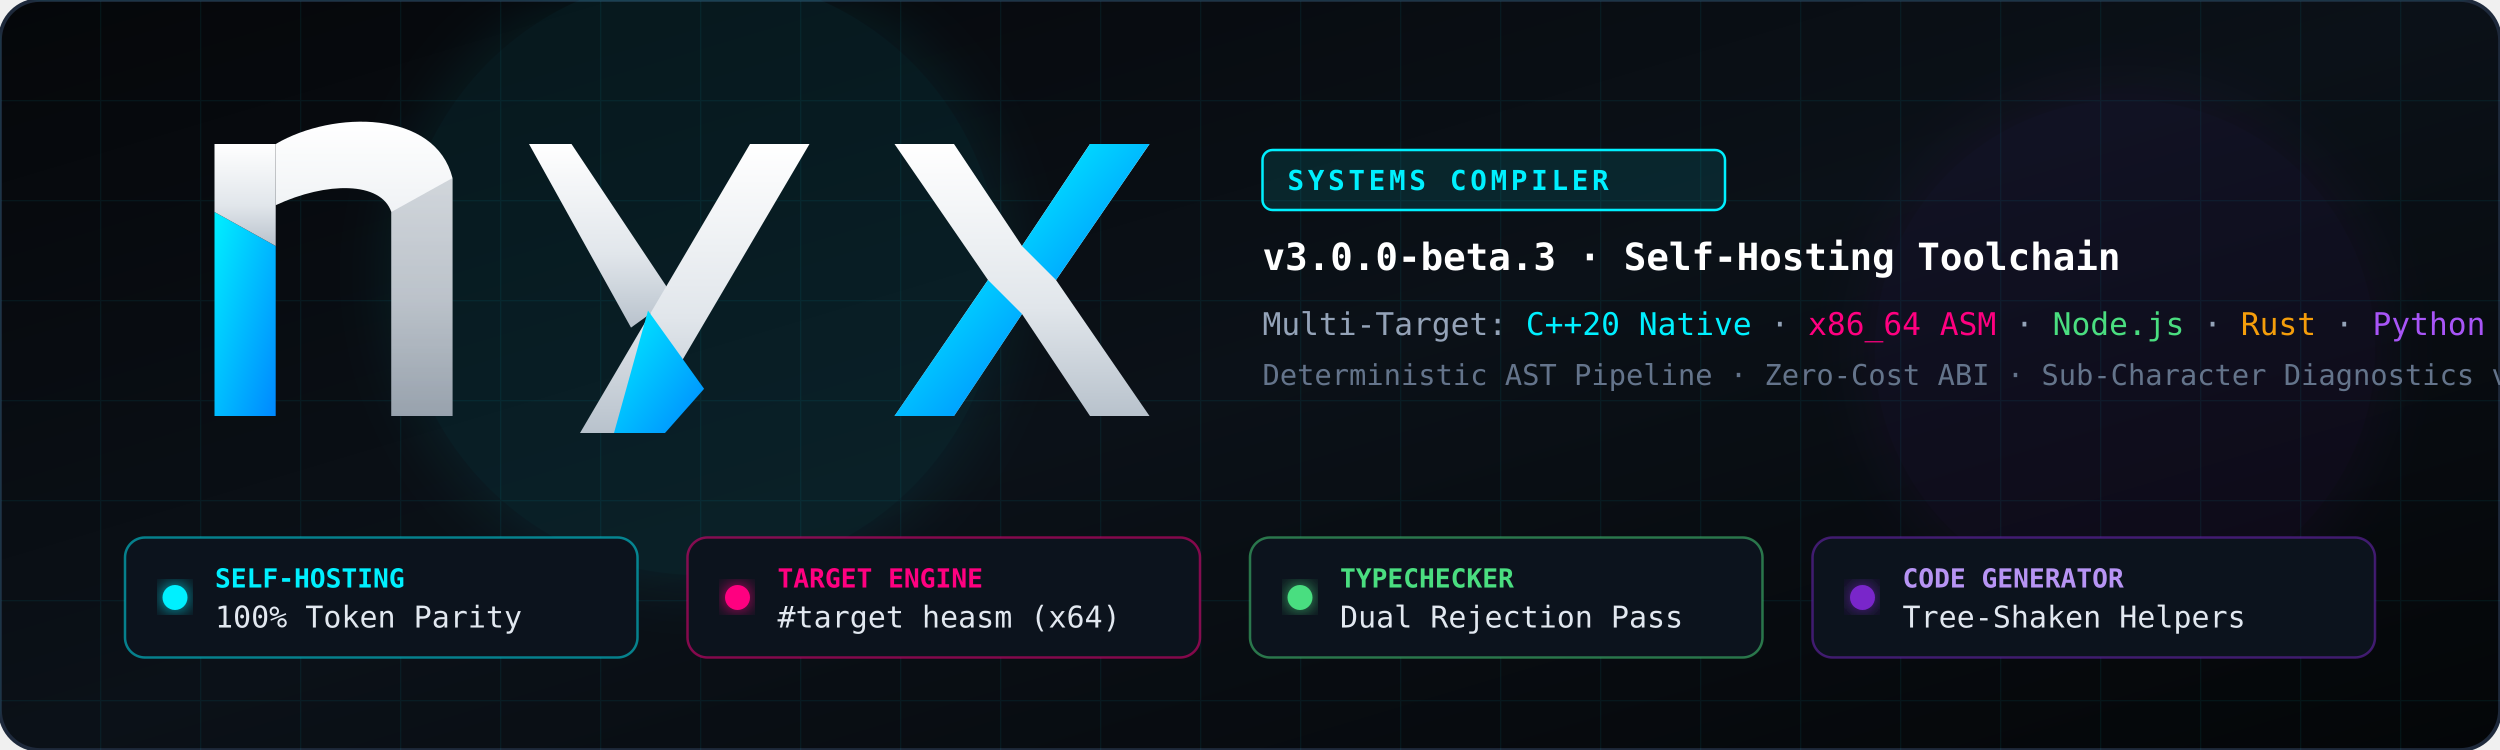
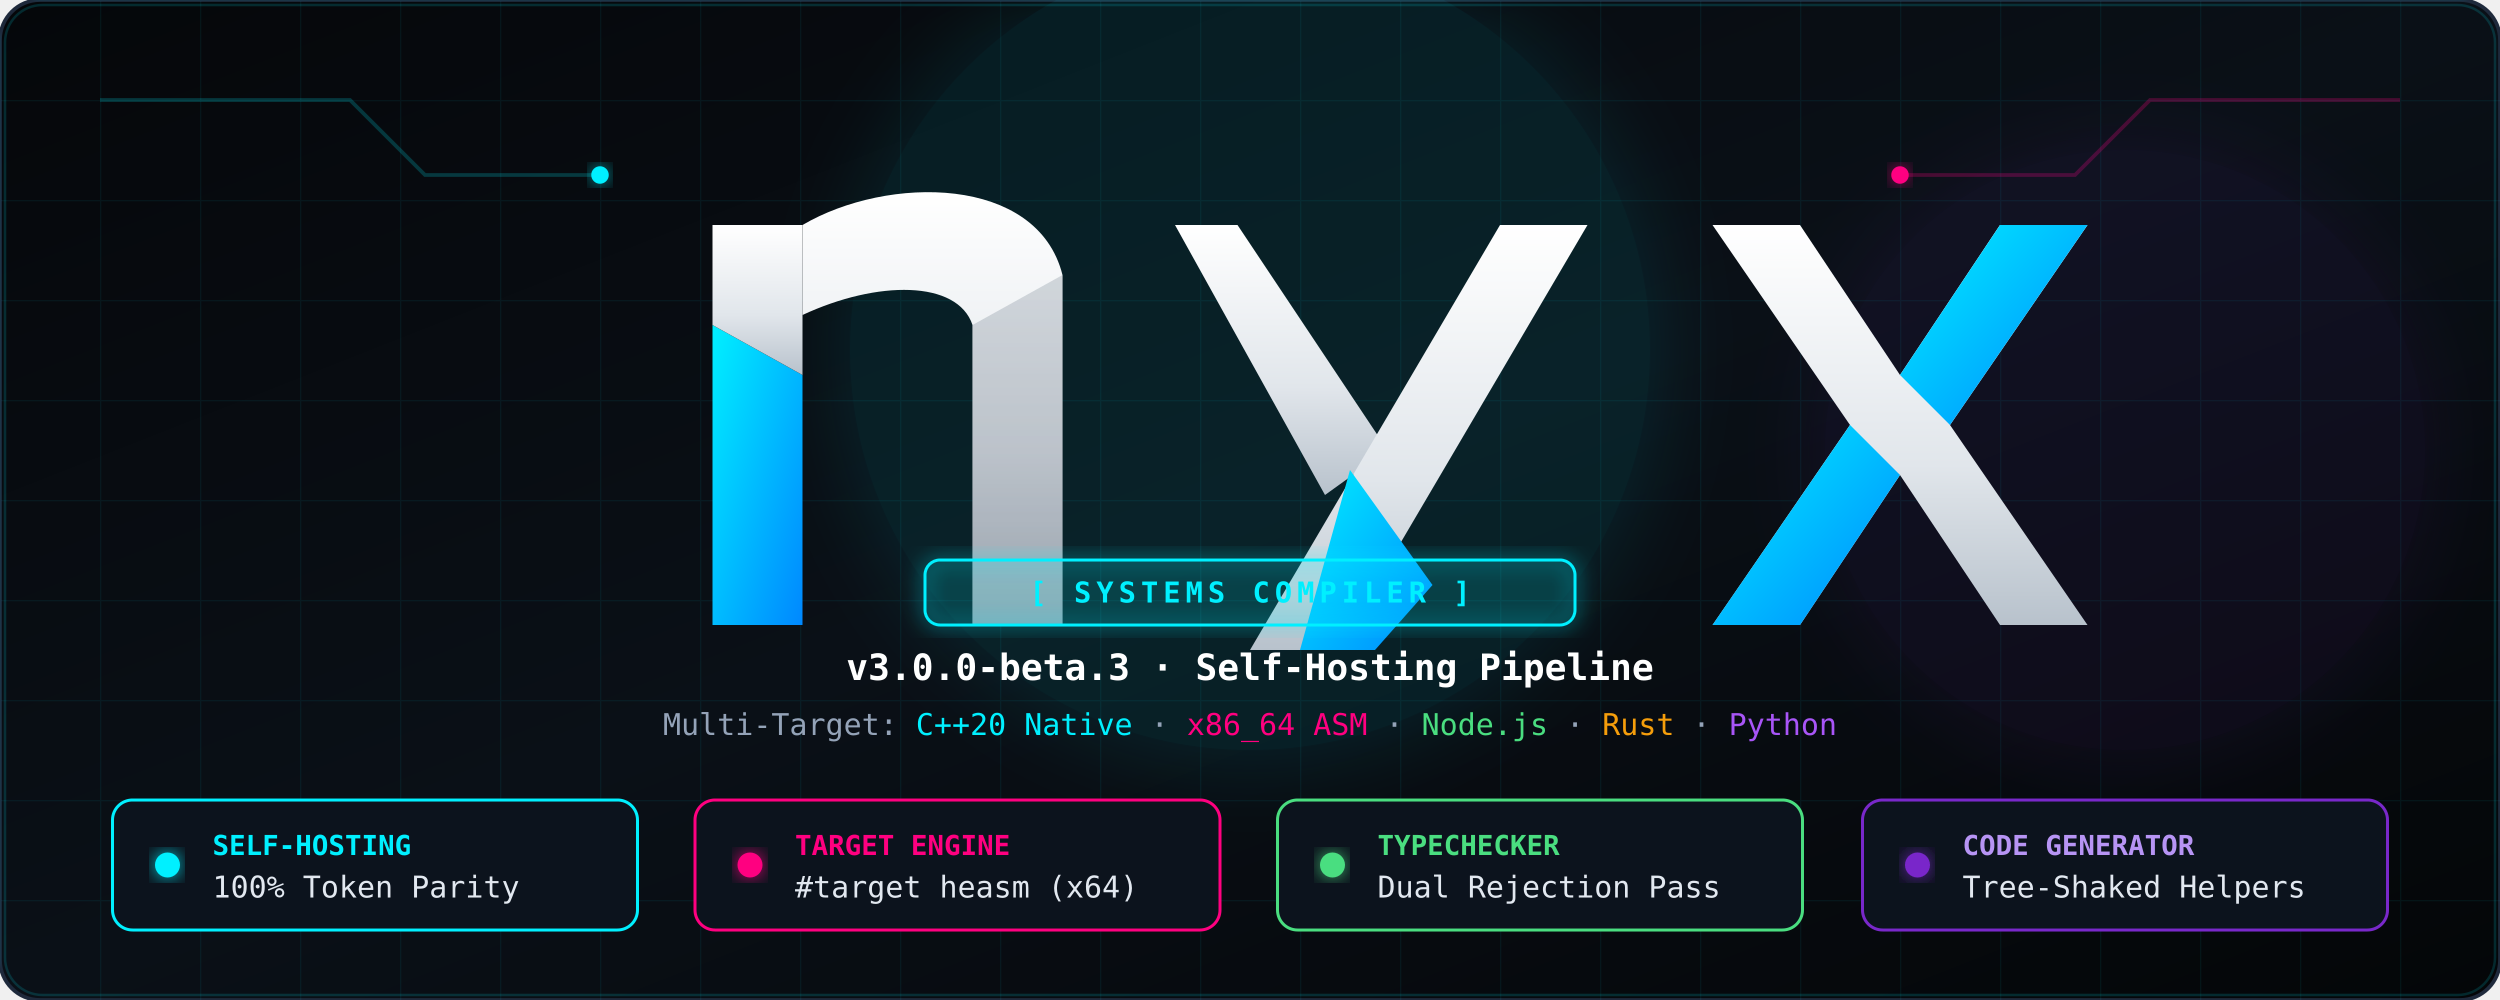
- <svg xmlns="http://www.w3.org/2000/svg" viewBox="0 0 1000 300" width="100%" height="100%">
+ <svg xmlns="http://www.w3.org/2000/svg" viewBox="0 0 1000 400" width="100%" height="100%">
  <defs>
-     <linearGradient id="bgGrad" x1="0%" y1="0%" x2="100%" y2="100%">
+     <linearGradient id="cardBg" x1="0%" y1="0%" x2="100%" y2="100%">
      <stop offset="0%" stop-color="#05070a" />
-       <stop offset="50%" stop-color="#0b1118" />
+       <stop offset="50%" stop-color="#0a1017" />
      <stop offset="100%" stop-color="#040608" />
    </linearGradient>
    <linearGradient id="silverGrad" x1="0%" y1="0%" x2="0%" y2="100%">
      <stop offset="0%" stop-color="#FFFFFF" />
      <stop offset="60%" stop-color="#E1E6EB" />
      <stop offset="100%" stop-color="#B8C2CC" />
    </linearGradient>
    <linearGradient id="cyanFacet" x1="0%" y1="0%" x2="100%" y2="100%">
      <stop offset="0%" stop-color="#00F0FF" />
      <stop offset="100%" stop-color="#0088FF" />
    </linearGradient>
    <linearGradient id="shadeFacet" x1="0%" y1="0%" x2="0%" y2="100%">
      <stop offset="0%" stop-color="#7B8896" />
      <stop offset="100%" stop-color="#4B5563" />
    </linearGradient>
    <linearGradient id="laserBeam" x1="0%" y1="0%" x2="100%" y2="0%">
      <stop offset="0%" stop-color="rgba(0, 240, 255, 0)" />
-       <stop offset="50%" stop-color="rgba(0, 240, 255, 0.85)" />
+       <stop offset="50%" stop-color="rgba(0, 240, 255, 0.9)" />
      <stop offset="100%" stop-color="rgba(0, 240, 255, 0)" />
    </linearGradient>
    <pattern id="cyberGrid" width="40" height="40" patternUnits="userSpaceOnUse">
      <path d="M 40 0 L 0 0 0 40" fill="none" stroke="rgba(0, 240, 255, 0.06)" stroke-width="1" />
    </pattern>
    <filter id="glowFilter" x="-20%" y="-20%" width="140%" height="140%">
      <feGaussianBlur stdDeviation="4" result="blur" />
      <feMerge>
        <feMergeNode in="blur" />
        <feMergeNode in="SourceGraphic" />
      </feMerge>
    </filter>
-     <filter id="intenseGlow" x="-50%" y="-50%" width="200%" height="200%">
-       <feGaussianBlur stdDeviation="12" result="blur1" />
-       <feGaussianBlur stdDeviation="4" result="blur2" />
+     <filter id="masterGlow" x="-50%" y="-50%" width="200%" height="200%">
+       <feGaussianBlur stdDeviation="16" result="blur1" />
+       <feGaussianBlur stdDeviation="6" result="blur2" />
      <feMerge>
        <feMergeNode in="blur1" />
        <feMergeNode in="blur2" />
        <feMergeNode in="SourceGraphic" />
      </feMerge>
    </filter>
  </defs>
  <style>
    .mono { font-family: 'JetBrains Mono', 'Fira Code', monospace; }
-     .title-text { font-family: 'Inter', -apple-system, sans-serif; }
+     .sans { font-family: 'Inter', system-ui, -apple-system, sans-serif; }
    
    @keyframes scanline {
      0% { transform: translateY(0px); opacity: 0; }
      10% { opacity: 1; }
      90% { opacity: 1; }
-       100% { transform: translateY(300px); opacity: 0; }
+       100% { transform: translateY(400px); opacity: 0; }
    }
-     .scanner { animation: scanline 5s linear infinite; }
+     .scanner { animation: scanline 4.5s linear infinite; }

-     @keyframes logoPulse {
-       0%, 100% { filter: drop-shadow(0 0 6px rgba(0, 240, 255, 0.25)); }
-       50% { filter: drop-shadow(0 0 16px rgba(0, 240, 255, 0.65)); }
+     @keyframes logoAura {
+       0%, 100% { filter: drop-shadow(0 0 8px rgba(0, 240, 255, 0.3)); }
+       50% { filter: drop-shadow(0 0 24px rgba(0, 240, 255, 0.75)); }
    }
-     .pulsing-logo { animation: logoPulse 4s ease-in-out infinite; }
+     .metallic-logo { animation: logoAura 3.5s ease-in-out infinite; }
+ 
+     @keyframes cardPulse {
+       0%, 100% { stroke-opacity: 0.35; }
+       50% { stroke-opacity: 0.85; }
+     }
+     .badge-card { animation: cardPulse 3s ease-in-out infinite; }
  </style>
-   <rect width="1000" height="300" rx="16" fill="url(#bgGrad)" stroke="#1e293b" stroke-width="1.5" />
-   <rect width="1000" height="300" rx="16" fill="url(#cyberGrid)" />
-   <line x1="0" y1="0" x2="1000" y2="0" stroke="url(#laserBeam)" stroke-width="2" class="scanner" filter="url(#glowFilter)" />
-   <circle cx="280" cy="110" r="120" fill="#00f0ff" opacity="0.07" filter="url(#intenseGlow)" />
-   <circle cx="850" cy="140" r="100" fill="#7928ca" opacity="0.06" filter="url(#intenseGlow)" />
-   <g transform="translate(45, 10)">
-     <g transform="translate(0, 0) scale(0.68)" class="pulsing-logo">
-       <path d="M 60 110 L 96 130 L 96 230 L 60 230 Z" fill="url(#cyanFacet)" />
-       <path d="M 60 70 L 96 70 L 96 130 L 60 110 Z" fill="url(#silverGrad)" />
-       <path d="M 96 70 C 130 50 190 50 200 90 L 200 230 L 164 230 L 164 110 C 158 92 126 92 96 106 Z" fill="url(#silverGrad)" />
-       <path d="M 164 110 L 200 90 L 200 230 L 164 230 Z" fill="url(#shadeFacet)" opacity="0.3" />
-       <path d="M 270 70 L 330 160 L 305 178 L 245 70 Z" fill="url(#silverGrad)" />
-       <path d="M 375 70 L 275 240 L 310 240 L 410 70 Z" fill="url(#silverGrad)" />
-       <path d="M 315 168 L 348 214 L 325 240 L 295 240 Z" fill="url(#cyanFacet)" />
-       <path d="M 460 70 L 515 150 L 460 230 L 495 230 L 535 170 L 575 230 L 610 230 L 555 150 L 610 70 L 575 70 L 535 130 L 495 70 Z" fill="url(#silverGrad)" />
-       <path d="M 555 150 L 610 70 L 575 70 L 535 130 Z" fill="url(#cyanFacet)" />
-       <path d="M 515 150 L 460 230 L 495 230 L 535 170 Z" fill="url(#cyanFacet)" />
+   <rect width="1000" height="400" rx="16" fill="url(#cardBg)" stroke="#1e293b" stroke-width="1.5" />
+   <rect width="1000" height="400" rx="16" fill="url(#cyberGrid)" />
+   <rect x="2" y="2" width="996" height="396" rx="15" fill="none" stroke="rgba(0, 240, 255, 0.15)" stroke-width="1" />
+   <line x1="0" y1="0" x2="1000" y2="0" stroke="url(#laserBeam)" stroke-width="2.5" class="scanner" filter="url(#glowFilter)" />
+   <path d="M 40 40 L 140 40 L 170 70 L 240 70" fill="none" stroke="rgba(0, 240, 255, 0.2)" stroke-width="1.5" />
+   <circle cx="240" cy="70" r="3.5" fill="#00f0ff" filter="url(#glowFilter)" />
+   <path d="M 960 40 L 860 40 L 830 70 L 760 70" fill="none" stroke="rgba(255, 0, 128, 0.25)" stroke-width="1.5" />
+   <circle cx="760" cy="70" r="3.5" fill="#ff0080" filter="url(#glowFilter)" />
+   <circle cx="500" cy="140" r="160" fill="#00f0ff" opacity="0.08" filter="url(#masterGlow)" />
+   <circle cx="850" cy="180" r="120" fill="#7928ca" opacity="0.07" filter="url(#masterGlow)" />
+   <g transform="translate(225, 20)" class="metallic-logo">
+     <path d="M 60 110 L 96 130 L 96 230 L 60 230 Z" fill="url(#cyanFacet)" />
+     <path d="M 60 70 L 96 70 L 96 130 L 60 110 Z" fill="url(#silverGrad)" />
+     <path d="M 96 70 C 130 50 190 50 200 90 L 200 230 L 164 230 L 164 110 C 158 92 126 92 96 106 Z" fill="url(#silverGrad)" />
+     <path d="M 164 110 L 200 90 L 200 230 L 164 230 Z" fill="url(#shadeFacet)" opacity="0.3" />
+     <path d="M 270 70 L 330 160 L 305 178 L 245 70 Z" fill="url(#silverGrad)" />
+     <path d="M 375 70 L 275 240 L 310 240 L 410 70 Z" fill="url(#silverGrad)" />
+     <path d="M 315 168 L 348 214 L 325 240 L 295 240 Z" fill="url(#cyanFacet)" />
+     <path d="M 460 70 L 515 150 L 460 230 L 495 230 L 535 170 L 575 230 L 610 230 L 555 150 L 610 70 L 575 70 L 535 130 L 495 70 Z" fill="url(#silverGrad)" />
+     <path d="M 555 150 L 610 70 L 575 70 L 535 130 Z" fill="url(#cyanFacet)" />
+     <path d="M 515 150 L 460 230 L 495 230 L 535 170 Z" fill="url(#cyanFacet)" />
+   </g>
+   <g transform="translate(500, 240)" text-anchor="middle">
+     <g transform="translate(-130, -16)">
+       <rect width="260" height="26" rx="6" fill="rgba(0, 240, 255, 0.08)" stroke="#00f0ff" stroke-width="1.2" filter="url(#glowFilter)" />
+       <text x="130" y="17" text-anchor="middle" class="mono" font-size="11.5" font-weight="700" fill="#00f0ff" letter-spacing="2">[ SYSTEMS COMPILER ]</text>
    </g>
-     <g transform="translate(460, 50)">
-       <rect x="0" y="0" width="185" height="24" rx="4" fill="rgba(0, 240, 255, 0.1)" stroke="#00f0ff" stroke-width="1" />
-       <text x="10" y="16" class="mono" font-size="11" font-weight="700" fill="#00f0ff" letter-spacing="1.5">SYSTEMS COMPILER</text>
-       <text x="0" y="48" class="mono" font-size="15" font-weight="700" fill="#ffffff">v3.0.0-beta.3 · Self-Hosting Toolchain</text>
-       <text x="0" y="74" class="mono" font-size="12.5" fill="#94a3b8">
-         Multi-Target: <tspan fill="#00f0ff">C++20 Native</tspan> · <tspan fill="#ff0080">x86_64 ASM</tspan> · <tspan fill="#4ade80">Node.js</tspan> · <tspan fill="#f59e0b">Rust</tspan> · <tspan fill="#a855f7">Python</tspan>
-       </text>
-       <text x="0" y="94" class="mono" font-size="11.5" fill="#64748b">
-         Deterministic AST Pipeline · Zero-Cost ABI · Sub-Character Diagnostics v2
-       </text>
-     </g>
+     <text y="32" class="mono" font-size="14.5" font-weight="700" fill="#ffffff">v3.0.0-beta.3 · Self-Hosting Pipeline</text>
+     <text y="54" class="mono" font-size="12" fill="#94a3b8">
+       Multi-Target: <tspan fill="#00f0ff">C++20 Native</tspan> · <tspan fill="#ff0080">x86_64 ASM</tspan> · <tspan fill="#4ade80">Node.js</tspan> · <tspan fill="#f59e0b">Rust</tspan> · <tspan fill="#a855f7">Python</tspan>
+     </text>
  </g>
-   <g transform="translate(50, 215)">
-     <rect x="0" y="0" width="205" height="48" rx="8" fill="#0c131d" stroke="#00f0ff" stroke-width="1" stroke-opacity="0.5" />
-     <circle cx="20" cy="24" r="5" fill="#00f0ff" filter="url(#glowFilter)" />
-     <text x="36" y="20" class="mono" font-size="10.5" font-weight="700" fill="#00f0ff">SELF-HOSTING</text>
-     <text x="36" y="36" class="mono" font-size="12" fill="#e2e8f0">100% Token Parity</text>
-     <rect x="225" y="0" width="205" height="48" rx="8" fill="#0c131d" stroke="#ff0080" stroke-width="1" stroke-opacity="0.5" />
-     <circle cx="245" cy="24" r="5" fill="#ff0080" filter="url(#glowFilter)" />
-     <text x="261" y="20" class="mono" font-size="10.5" font-weight="700" fill="#ff0080">TARGET ENGINE</text>
-     <text x="261" y="36" class="mono" font-size="12" fill="#e2e8f0">#target heasm (x64)</text>
-     <rect x="450" y="0" width="205" height="48" rx="8" fill="#0c131d" stroke="#4ade80" stroke-width="1" stroke-opacity="0.5" />
-     <circle cx="470" cy="24" r="5" fill="#4ade80" filter="url(#glowFilter)" />
-     <text x="486" y="20" class="mono" font-size="10.5" font-weight="700" fill="#4ade80">TYPECHECKER</text>
-     <text x="486" y="36" class="mono" font-size="12" fill="#e2e8f0">Dual Rejection Pass</text>
-     <rect x="675" y="0" width="225" height="48" rx="8" fill="#0c131d" stroke="#7928ca" stroke-width="1" stroke-opacity="0.5" />
-     <circle cx="695" cy="24" r="5" fill="#7928ca" filter="url(#glowFilter)" />
-     <text x="711" y="20" class="mono" font-size="10.5" font-weight="700" fill="#b794f4">CODE GENERATOR</text>
-     <text x="711" y="36" class="mono" font-size="12" fill="#e2e8f0">Tree-Shaken Helpers</text>
+   <g transform="translate(45, 320)">
+     <rect x="0" y="0" width="210" height="52" rx="8" fill="#0c131d" stroke="#00f0ff" stroke-width="1.2" class="badge-card" />
+     <circle cx="22" cy="26" r="5" fill="#00f0ff" filter="url(#glowFilter)" />
+     <text x="40" y="22" class="mono" font-size="11" font-weight="700" fill="#00f0ff">SELF-HOSTING</text>
+     <text x="40" y="39" class="mono" font-size="12" fill="#e2e8f0">100% Token Parity</text>
+     <rect x="233" y="0" width="210" height="52" rx="8" fill="#0c131d" stroke="#ff0080" stroke-width="1.2" class="badge-card" />
+     <circle cx="255" cy="26" r="5" fill="#ff0080" filter="url(#glowFilter)" />
+     <text x="273" y="22" class="mono" font-size="11" font-weight="700" fill="#ff0080">TARGET ENGINE</text>
+     <text x="273" y="39" class="mono" font-size="12" fill="#e2e8f0">#target heasm (x64)</text>
+     <rect x="466" y="0" width="210" height="52" rx="8" fill="#0c131d" stroke="#4ade80" stroke-width="1.2" class="badge-card" />
+     <circle cx="488" cy="26" r="5" fill="#4ade80" filter="url(#glowFilter)" />
+     <text x="506" y="22" class="mono" font-size="11" font-weight="700" fill="#4ade80">TYPECHECKER</text>
+     <text x="506" y="39" class="mono" font-size="12" fill="#e2e8f0">Dual Rejection Pass</text>
+     <rect x="700" y="0" width="210" height="52" rx="8" fill="#0c131d" stroke="#7928ca" stroke-width="1.2" class="badge-card" />
+     <circle cx="722" cy="26" r="5" fill="#7928ca" filter="url(#glowFilter)" />
+     <text x="740" y="22" class="mono" font-size="11" font-weight="700" fill="#b794f4">CODE GENERATOR</text>
+     <text x="740" y="39" class="mono" font-size="12" fill="#e2e8f0">Tree-Shaked Helpers</text>
  </g>
</svg>
